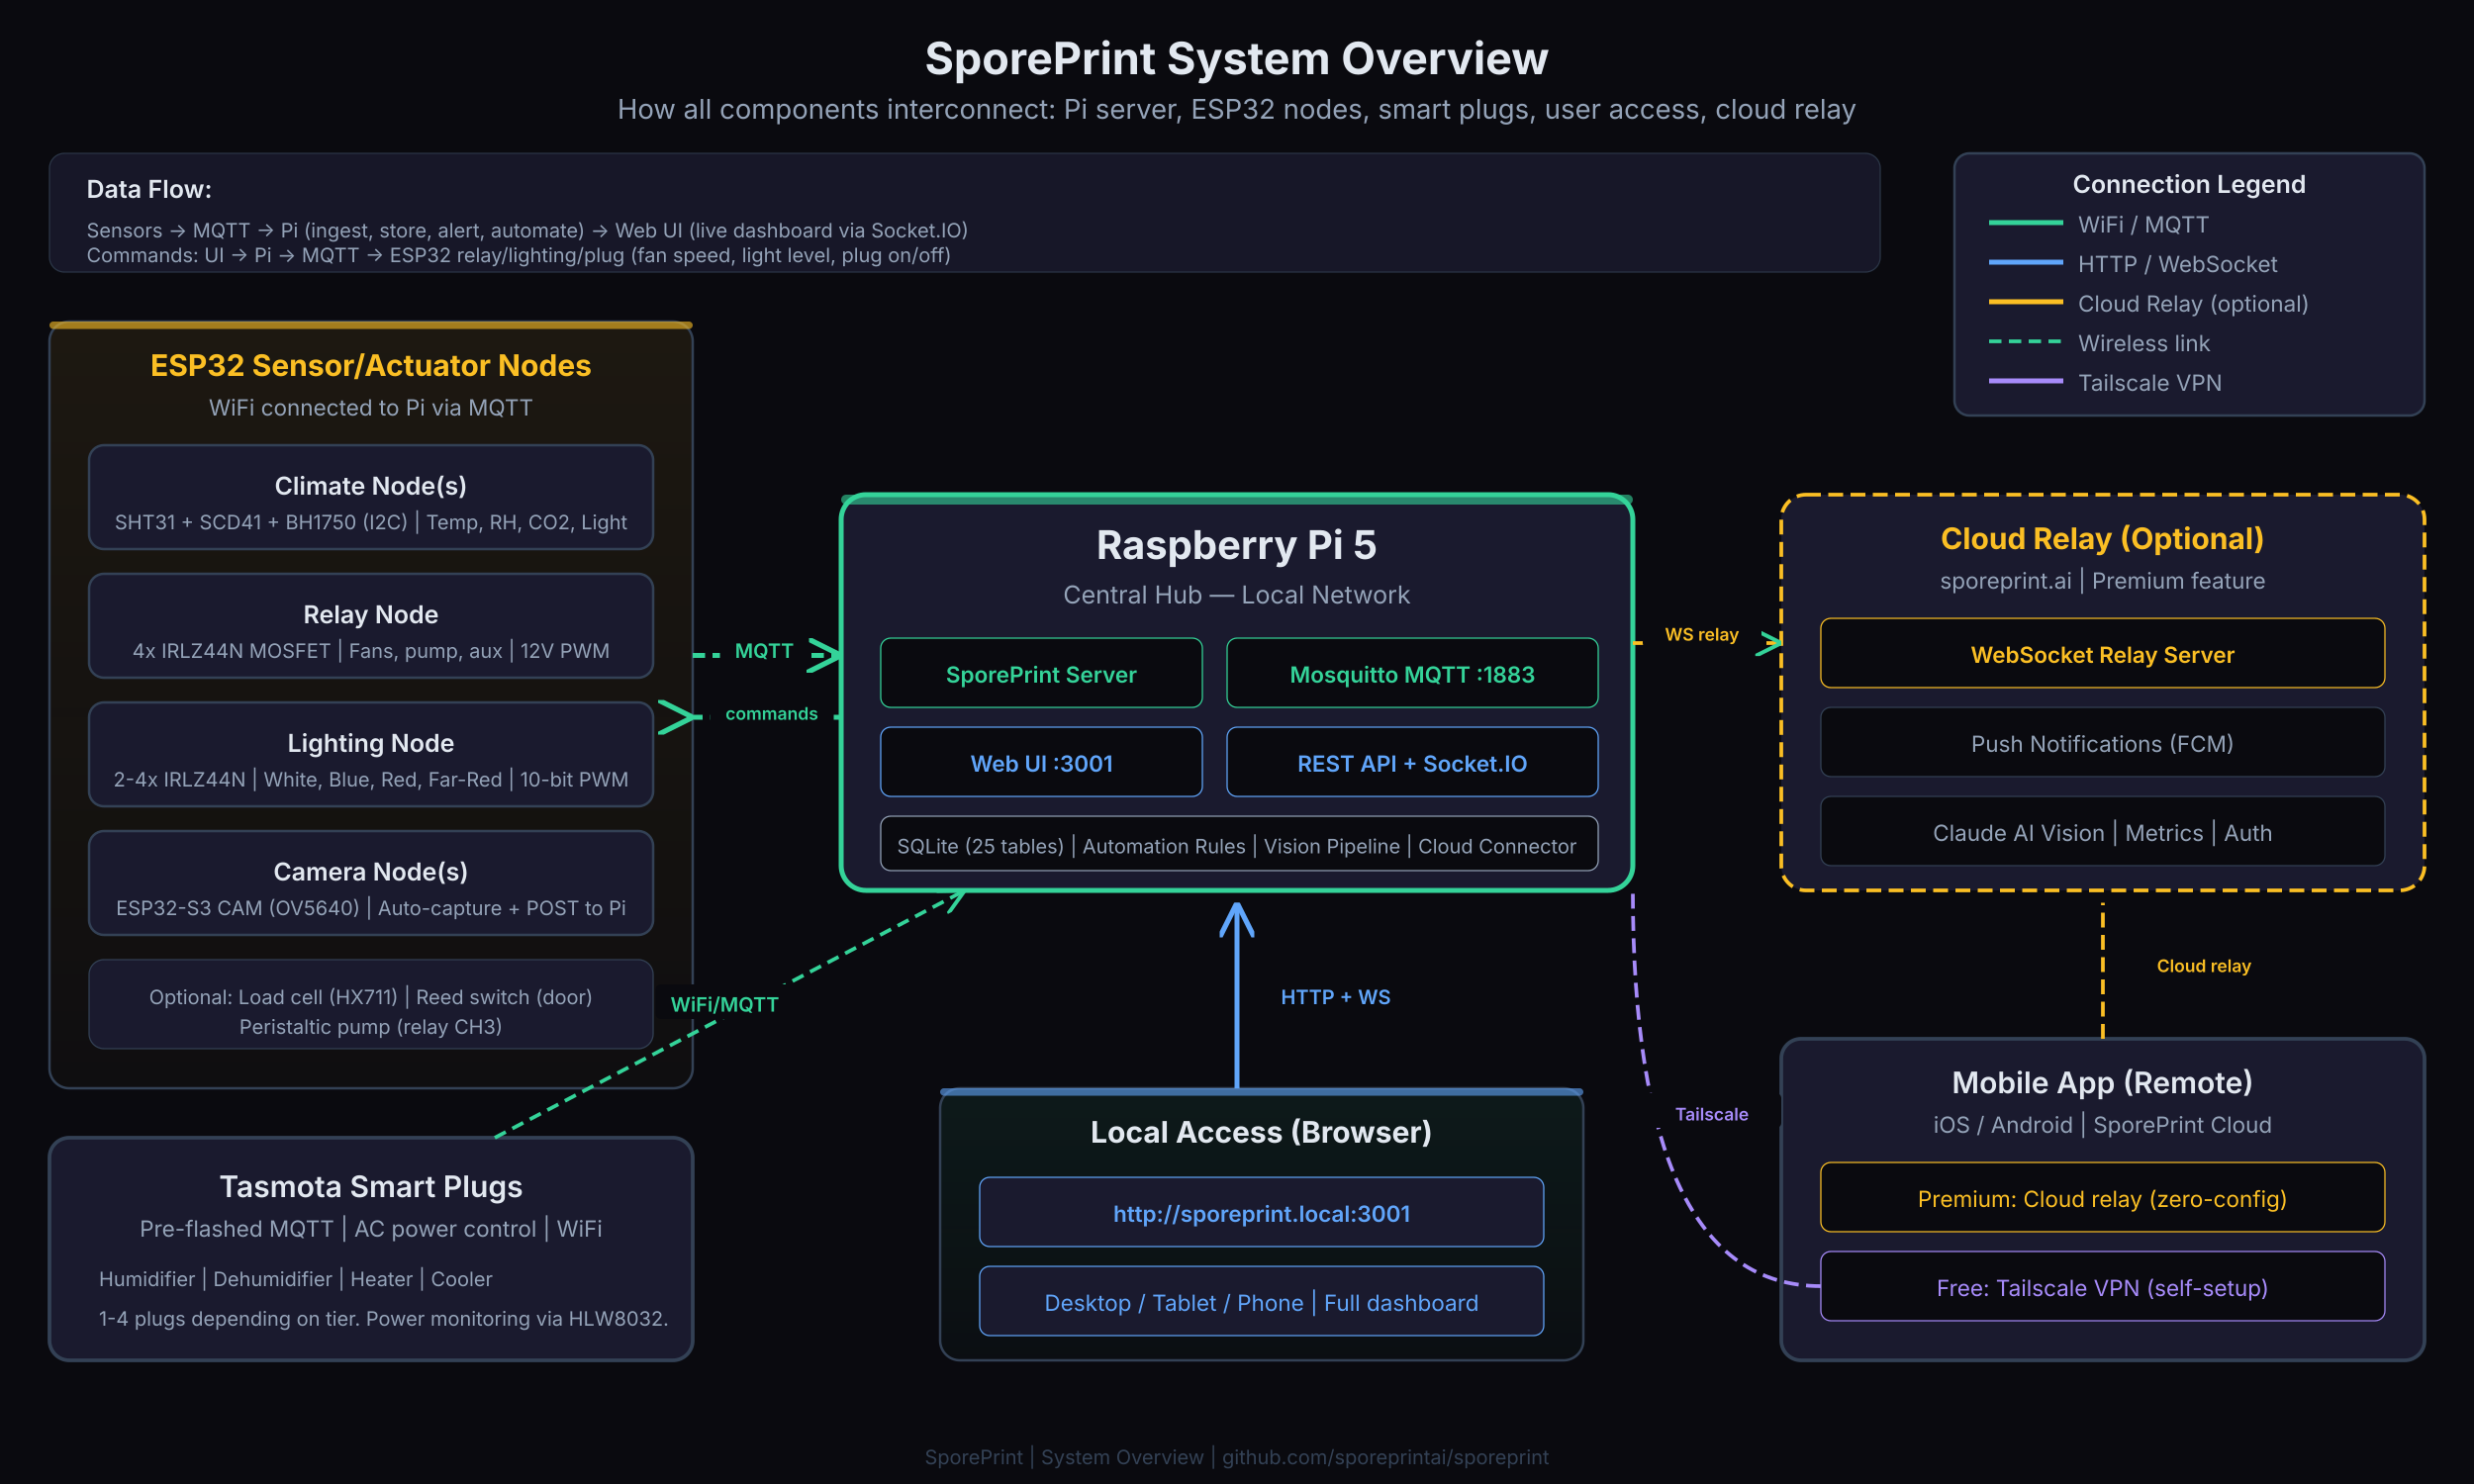
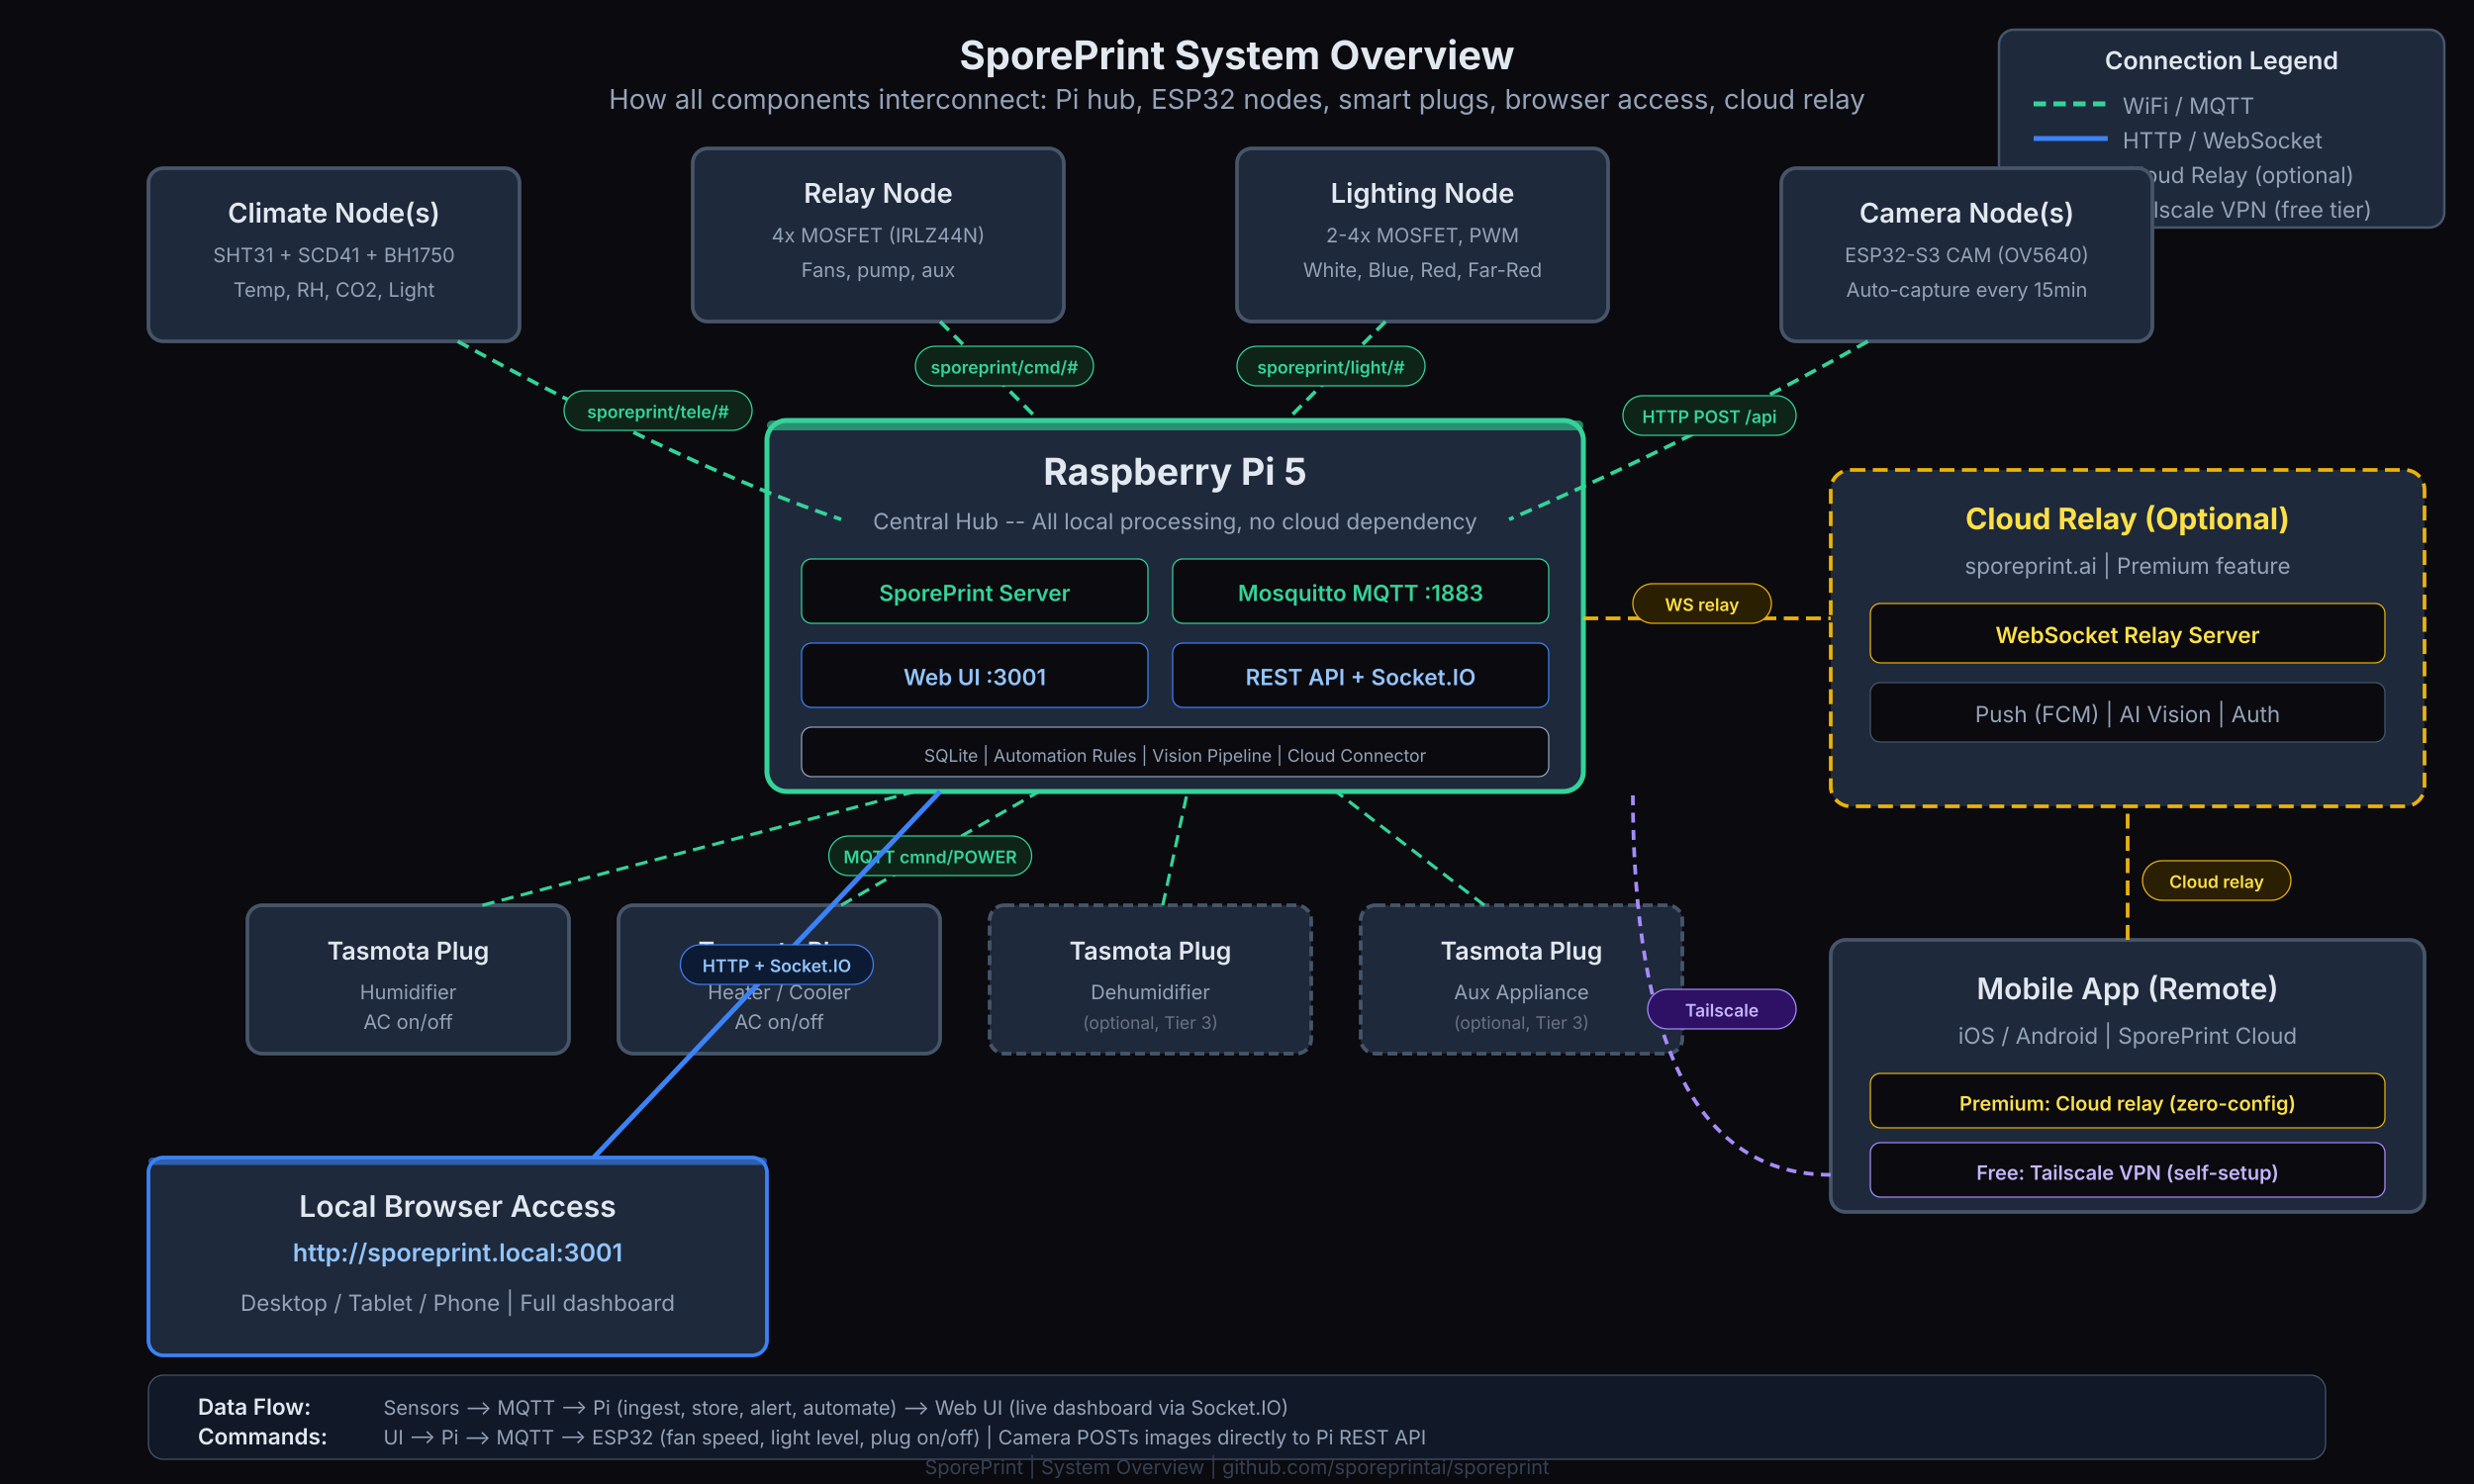
<svg xmlns="http://www.w3.org/2000/svg" viewBox="0 0 1000 600" width="1000" height="600">
-   <defs>
-     <marker id="arrowRSys" viewBox="0 0 10 10" refX="10" refY="5" markerWidth="7" markerHeight="7" orient="auto">
-       <path d="M0,0 L10,5 L0,10" fill="none" stroke="#34d399" stroke-width="1.5" />
-     </marker>
-     <marker id="arrowLSys" viewBox="0 0 10 10" refX="0" refY="5" markerWidth="7" markerHeight="7" orient="auto">
-       <path d="M10,0 L0,5 L10,10" fill="none" stroke="#34d399" stroke-width="1.5" />
-     </marker>
-     <marker id="arrowRBlueSys" viewBox="0 0 10 10" refX="10" refY="5" markerWidth="7" markerHeight="7" orient="auto">
-       <path d="M0,0 L10,5 L0,10" fill="none" stroke="#60a5fa" stroke-width="1.5" />
-     </marker>
-     <marker id="arrowLBlueSys" viewBox="0 0 10 10" refX="0" refY="5" markerWidth="7" markerHeight="7" orient="auto">
-       <path d="M10,0 L0,5 L10,10" fill="none" stroke="#60a5fa" stroke-width="1.5" />
-     </marker>
-     <linearGradient id="emeraldFadeSys" x1="0%" y1="0%" x2="0%" y2="100%">
-       <stop offset="0%" stop-color="#34d399" stop-opacity="0.08" />
-       <stop offset="100%" stop-color="#34d399" stop-opacity="0.02" />
-     </linearGradient>
-     <linearGradient id="amberFadeSys" x1="0%" y1="0%" x2="0%" y2="100%">
-       <stop offset="0%" stop-color="#fbbf24" stop-opacity="0.08" />
-       <stop offset="100%" stop-color="#fbbf24" stop-opacity="0.02" />
-     </linearGradient>
-   </defs>
  <rect width="1000" height="600" fill="#0a0a0f" />
-   <text x="500" y="30" text-anchor="middle" fill="#e2e8f0" font-family="system-ui, -apple-system, sans-serif" font-size="18" font-weight="700">SporePrint System Overview</text>
-   <text x="500" y="48" text-anchor="middle" fill="#94a3b8" font-family="system-ui, -apple-system, sans-serif" font-size="11">How all components interconnect: Pi server, ESP32 nodes, smart plugs, user access, cloud relay</text>
-   <rect x="790" y="62" width="190" height="106" rx="6" fill="#1a1a2e" stroke="#334155" stroke-width="1" />
-   <text x="885" y="78" text-anchor="middle" fill="#e2e8f0" font-family="system-ui, -apple-system, sans-serif" font-size="10" font-weight="600">Connection Legend</text>
-   <line x1="804" y1="90" x2="834" y2="90" stroke="#34d399" stroke-width="2" />
-   <text x="840" y="94" fill="#94a3b8" font-family="system-ui, -apple-system, sans-serif" font-size="9">WiFi / MQTT</text>
-   <line x1="804" y1="106" x2="834" y2="106" stroke="#60a5fa" stroke-width="2" />
-   <text x="840" y="110" fill="#94a3b8" font-family="system-ui, -apple-system, sans-serif" font-size="9">HTTP / WebSocket</text>
-   <line x1="804" y1="122" x2="834" y2="122" stroke="#fbbf24" stroke-width="2" />
-   <text x="840" y="126" fill="#94a3b8" font-family="system-ui, -apple-system, sans-serif" font-size="9">Cloud Relay (optional)</text>
-   <line x1="804" y1="138" x2="834" y2="138" stroke="#34d399" stroke-width="1.5" stroke-dasharray="5,3" />
-   <text x="840" y="142" fill="#94a3b8" font-family="system-ui, -apple-system, sans-serif" font-size="9">Wireless link</text>
-   <line x1="804" y1="154" x2="834" y2="154" stroke="#a78bfa" stroke-width="2" />
-   <text x="840" y="158" fill="#94a3b8" font-family="system-ui, -apple-system, sans-serif" font-size="9">Tailscale VPN</text>
-   <rect x="340" y="200" width="320" height="160" rx="10" fill="#1a1a2e" stroke="#34d399" stroke-width="2" />
-   <rect x="340" y="200" width="320" height="4" rx="2" fill="#34d399" opacity="0.6" />
-   <text x="500" y="226" text-anchor="middle" fill="#e2e8f0" font-family="system-ui, -apple-system, sans-serif" font-size="16" font-weight="700">Raspberry Pi 5</text>
-   <text x="500" y="244" text-anchor="middle" fill="#94a3b8" font-family="system-ui, -apple-system, sans-serif" font-size="10">Central Hub — Local Network</text>
-   <rect x="356" y="258" width="130" height="28" rx="4" fill="#0a0a0f" stroke="#34d399" stroke-width="0.5" />
-   <text x="421" y="276" text-anchor="middle" fill="#34d399" font-family="system-ui, -apple-system, sans-serif" font-size="9" font-weight="600">SporePrint Server</text>
-   <rect x="496" y="258" width="150" height="28" rx="4" fill="#0a0a0f" stroke="#34d399" stroke-width="0.5" />
-   <text x="571" y="276" text-anchor="middle" fill="#34d399" font-family="system-ui, -apple-system, sans-serif" font-size="9" font-weight="600">Mosquitto MQTT :1883</text>
-   <rect x="356" y="294" width="130" height="28" rx="4" fill="#0a0a0f" stroke="#60a5fa" stroke-width="0.5" />
-   <text x="421" y="312" text-anchor="middle" fill="#60a5fa" font-family="system-ui, -apple-system, sans-serif" font-size="9" font-weight="600">Web UI :3001</text>
-   <rect x="496" y="294" width="150" height="28" rx="4" fill="#0a0a0f" stroke="#60a5fa" stroke-width="0.5" />
-   <text x="571" y="312" text-anchor="middle" fill="#60a5fa" font-family="system-ui, -apple-system, sans-serif" font-size="9" font-weight="600">REST API + Socket.IO</text>
-   <rect x="356" y="330" width="290" height="22" rx="4" fill="#0a0a0f" stroke="#94a3b8" stroke-width="0.5" />
-   <text x="500" y="345" text-anchor="middle" fill="#94a3b8" font-family="system-ui, -apple-system, sans-serif" font-size="8">SQLite (25 tables)  |  Automation Rules  |  Vision Pipeline  |  Cloud Connector</text>
-   <rect x="20" y="130" width="260" height="310" rx="8" fill="url(#amberFadeSys)" stroke="#334155" stroke-width="1" />
-   <rect x="20" y="130" width="260" height="3" rx="1.5" fill="#fbbf24" opacity="0.6" />
-   <text x="150" y="152" text-anchor="middle" fill="#fbbf24" font-family="system-ui, -apple-system, sans-serif" font-size="12" font-weight="700">ESP32 Sensor/Actuator Nodes</text>
-   <text x="150" y="168" text-anchor="middle" fill="#94a3b8" font-family="system-ui, -apple-system, sans-serif" font-size="9">WiFi connected to Pi via MQTT</text>
-   <rect x="36" y="180" width="228" height="42" rx="6" fill="#1a1a2e" stroke="#334155" stroke-width="1" />
-   <text x="150" y="200" text-anchor="middle" fill="#e2e8f0" font-family="system-ui, -apple-system, sans-serif" font-size="10" font-weight="600">Climate Node(s)</text>
-   <text x="150" y="214" text-anchor="middle" fill="#94a3b8" font-family="system-ui, -apple-system, sans-serif" font-size="8">SHT31 + SCD41 + BH1750 (I2C)  |  Temp, RH, CO2, Light</text>
-   <rect x="36" y="232" width="228" height="42" rx="6" fill="#1a1a2e" stroke="#334155" stroke-width="1" />
-   <text x="150" y="252" text-anchor="middle" fill="#e2e8f0" font-family="system-ui, -apple-system, sans-serif" font-size="10" font-weight="600">Relay Node</text>
-   <text x="150" y="266" text-anchor="middle" fill="#94a3b8" font-family="system-ui, -apple-system, sans-serif" font-size="8">4x IRLZ44N MOSFET  |  Fans, pump, aux  |  12V PWM</text>
-   <rect x="36" y="284" width="228" height="42" rx="6" fill="#1a1a2e" stroke="#334155" stroke-width="1" />
-   <text x="150" y="304" text-anchor="middle" fill="#e2e8f0" font-family="system-ui, -apple-system, sans-serif" font-size="10" font-weight="600">Lighting Node</text>
-   <text x="150" y="318" text-anchor="middle" fill="#94a3b8" font-family="system-ui, -apple-system, sans-serif" font-size="8">2-4x IRLZ44N  |  White, Blue, Red, Far-Red  |  10-bit PWM</text>
-   <rect x="36" y="336" width="228" height="42" rx="6" fill="#1a1a2e" stroke="#334155" stroke-width="1" />
-   <text x="150" y="356" text-anchor="middle" fill="#e2e8f0" font-family="system-ui, -apple-system, sans-serif" font-size="10" font-weight="600">Camera Node(s)</text>
-   <text x="150" y="370" text-anchor="middle" fill="#94a3b8" font-family="system-ui, -apple-system, sans-serif" font-size="8">ESP32-S3 CAM (OV5640)  |  Auto-capture + POST to Pi</text>
-   <rect x="36" y="388" width="228" height="36" rx="6" fill="#1a1a2e" stroke="#334155" stroke-width="0.5" />
-   <text x="150" y="406" text-anchor="middle" fill="#94a3b8" font-family="system-ui, -apple-system, sans-serif" font-size="8">Optional: Load cell (HX711) | Reed switch (door)</text>
-   <text x="150" y="418" text-anchor="middle" fill="#94a3b8" font-family="system-ui, -apple-system, sans-serif" font-size="8">Peristaltic pump (relay CH3)</text>
-   <line x1="280" y1="265" x2="340" y2="265" stroke="#34d399" stroke-width="2" stroke-dasharray="5,3" marker-end="url(#arrowRSys)" />
-   <rect x="291" y="255" width="36" height="14" rx="2" fill="#0a0a0f" />
-   <text x="309" y="266" text-anchor="middle" fill="#34d399" font-family="system-ui, -apple-system, sans-serif" font-size="8" font-weight="600">MQTT</text>
-   <line x1="340" y1="290" x2="280" y2="290" stroke="#34d399" stroke-width="2" stroke-dasharray="5,3" marker-end="url(#arrowLSys)" />
-   <rect x="287" y="280" width="50" height="14" rx="2" fill="#0a0a0f" />
-   <text x="312" y="291" text-anchor="middle" fill="#34d399" font-family="system-ui, -apple-system, sans-serif" font-size="7" font-weight="600">commands</text>
-   <rect x="20" y="460" width="260" height="90" rx="8" fill="#1a1a2e" stroke="#334155" stroke-width="1.5" />
-   <text x="150" y="484" text-anchor="middle" fill="#e2e8f0" font-family="system-ui, -apple-system, sans-serif" font-size="12" font-weight="600">Tasmota Smart Plugs</text>
-   <text x="150" y="500" text-anchor="middle" fill="#94a3b8" font-family="system-ui, -apple-system, sans-serif" font-size="9">Pre-flashed MQTT  |  AC power control  |  WiFi</text>
-   <text x="40" y="520" fill="#94a3b8" font-family="system-ui, -apple-system, sans-serif" font-size="8">Humidifier  |  Dehumidifier  |  Heater  |  Cooler</text>
-   <text x="40" y="536" fill="#94a3b8" font-family="system-ui, -apple-system, sans-serif" font-size="8">1-4 plugs depending on tier. Power monitoring via HLW8032.</text>
-   <line x1="200" y1="460" x2="390" y2="360" stroke="#34d399" stroke-width="1.5" stroke-dasharray="5,3" marker-end="url(#arrowRSys)" />
-   <rect x="265" y="398" width="56" height="14" rx="2" fill="#0a0a0f" />
-   <text x="293" y="409" text-anchor="middle" fill="#34d399" font-family="system-ui, -apple-system, sans-serif" font-size="8" font-weight="600">WiFi/MQTT</text>
-   <rect x="380" y="440" width="260" height="110" rx="8" fill="url(#emeraldFadeSys)" stroke="#334155" stroke-width="1" />
-   <rect x="380" y="440" width="260" height="3" rx="1.5" fill="#60a5fa" opacity="0.6" />
-   <text x="510" y="462" text-anchor="middle" fill="#e2e8f0" font-family="system-ui, -apple-system, sans-serif" font-size="12" font-weight="700">Local Access (Browser)</text>
-   <rect x="396" y="476" width="228" height="28" rx="4" fill="#1a1a2e" stroke="#60a5fa" stroke-width="0.5" />
-   <text x="510" y="494" text-anchor="middle" fill="#60a5fa" font-family="system-ui, -apple-system, sans-serif" font-size="9" font-weight="600">http://sporeprint.local:3001</text>
-   <rect x="396" y="512" width="228" height="28" rx="4" fill="#1a1a2e" stroke="#60a5fa" stroke-width="0.5" />
-   <text x="510" y="530" text-anchor="middle" fill="#60a5fa" font-family="system-ui, -apple-system, sans-serif" font-size="9">Desktop / Tablet / Phone  |  Full dashboard</text>
-   <line x1="500" y1="440" x2="500" y2="365" stroke="#60a5fa" stroke-width="2" marker-end="url(#arrowRBlueSys)" />
-   <rect x="505" y="395" width="70" height="14" rx="2" fill="#0a0a0f" />
-   <text x="540" y="406" text-anchor="middle" fill="#60a5fa" font-family="system-ui, -apple-system, sans-serif" font-size="8" font-weight="600">HTTP + WS</text>
-   <rect x="720" y="200" width="260" height="160" rx="10" fill="#1a1a2e" stroke="#fbbf24" stroke-width="1.5" stroke-dasharray="6,3" />
-   <text x="850" y="222" text-anchor="middle" fill="#fbbf24" font-family="system-ui, -apple-system, sans-serif" font-size="12" font-weight="700">Cloud Relay (Optional)</text>
-   <text x="850" y="238" text-anchor="middle" fill="#94a3b8" font-family="system-ui, -apple-system, sans-serif" font-size="9">sporeprint.ai  |  Premium feature</text>
-   <rect x="736" y="250" width="228" height="28" rx="4" fill="#0a0a0f" stroke="#fbbf24" stroke-width="0.5" />
-   <text x="850" y="268" text-anchor="middle" fill="#fbbf24" font-family="system-ui, -apple-system, sans-serif" font-size="9" font-weight="600">WebSocket Relay Server</text>
-   <rect x="736" y="286" width="228" height="28" rx="4" fill="#0a0a0f" stroke="#334155" stroke-width="0.5" />
-   <text x="850" y="304" text-anchor="middle" fill="#94a3b8" font-family="system-ui, -apple-system, sans-serif" font-size="9">Push Notifications (FCM)</text>
-   <rect x="736" y="322" width="228" height="28" rx="4" fill="#0a0a0f" stroke="#334155" stroke-width="0.5" />
-   <text x="850" y="340" text-anchor="middle" fill="#94a3b8" font-family="system-ui, -apple-system, sans-serif" font-size="9">Claude AI Vision  |  Metrics  |  Auth</text>
-   <line x1="660" y1="260" x2="720" y2="260" stroke="#fbbf24" stroke-width="1.5" stroke-dasharray="6,3" marker-end="url(#arrowRSys)" />
-   <rect x="664" y="248" width="48" height="14" rx="2" fill="#0a0a0f" />
-   <text x="688" y="259" text-anchor="middle" fill="#fbbf24" font-family="system-ui, -apple-system, sans-serif" font-size="7" font-weight="600">WS relay</text>
-   <rect x="720" y="420" width="260" height="130" rx="8" fill="#1a1a2e" stroke="#334155" stroke-width="1.5" />
-   <text x="850" y="442" text-anchor="middle" fill="#e2e8f0" font-family="system-ui, -apple-system, sans-serif" font-size="12" font-weight="600">Mobile App (Remote)</text>
-   <text x="850" y="458" text-anchor="middle" fill="#94a3b8" font-family="system-ui, -apple-system, sans-serif" font-size="9">iOS / Android  |  SporePrint Cloud</text>
-   <rect x="736" y="470" width="228" height="28" rx="4" fill="#0a0a0f" stroke="#fbbf24" stroke-width="0.5" />
-   <text x="850" y="488" text-anchor="middle" fill="#fbbf24" font-family="system-ui, -apple-system, sans-serif" font-size="9">Premium: Cloud relay (zero-config)</text>
-   <rect x="736" y="506" width="228" height="28" rx="4" fill="#0a0a0f" stroke="#a78bfa" stroke-width="0.5" />
-   <text x="850" y="524" text-anchor="middle" fill="#a78bfa" font-family="system-ui, -apple-system, sans-serif" font-size="9">Free: Tailscale VPN (self-setup)</text>
-   <line x1="850" y1="420" x2="850" y2="365" stroke="#fbbf24" stroke-width="1.5" stroke-dasharray="6,3" />
-   <rect x="856" y="382" width="70" height="14" rx="2" fill="#0a0a0f" />
-   <text x="891" y="393" text-anchor="middle" fill="#fbbf24" font-family="system-ui, -apple-system, sans-serif" font-size="7" font-weight="600">Cloud relay</text>
-   <path d="M 736 520 Q 660 520 660 360" stroke="#a78bfa" stroke-width="1.5" stroke-dasharray="6,3" fill="none" />
-   <rect x="664" y="442" width="56" height="14" rx="2" fill="#0a0a0f" />
-   <text x="692" y="453" text-anchor="middle" fill="#a78bfa" font-family="system-ui, -apple-system, sans-serif" font-size="7" font-weight="600">Tailscale</text>
-   <rect x="20" y="62" width="740" height="48" rx="6" fill="#1a1a2e" stroke="#334155" stroke-width="0.5" opacity="0.8" />
-   <text x="35" y="80" fill="#e2e8f0" font-family="system-ui, -apple-system, sans-serif" font-size="10" font-weight="600">Data Flow:</text>
-   <text x="35" y="96" fill="#94a3b8" font-family="system-ui, -apple-system, sans-serif" font-size="8">Sensors -&gt; MQTT -&gt; Pi (ingest, store, alert, automate) -&gt; Web UI (live dashboard via Socket.IO)</text>
-   <text x="35" y="106" fill="#94a3b8" font-family="system-ui, -apple-system, sans-serif" font-size="8">Commands: UI -&gt; Pi -&gt; MQTT -&gt; ESP32 relay/lighting/plug (fan speed, light level, plug on/off)</text>
-   <text x="500" y="592" text-anchor="middle" fill="#334155" font-family="system-ui, -apple-system, sans-serif" font-size="8">SporePrint  |  System Overview  |  github.com/sporeprintai/sporeprint</text>
+   <text x="500" y="28" text-anchor="middle" fill="#e2e8f0" font-family="system-ui, -apple-system, sans-serif" font-size="16" font-weight="700">SporePrint System Overview</text>
+   <text x="500" y="44" text-anchor="middle" fill="#94a3b8" font-family="system-ui, -apple-system, sans-serif" font-size="11">How all components interconnect: Pi hub, ESP32 nodes, smart plugs, browser access, cloud relay</text>
+   <rect x="808" y="12" width="180" height="80" rx="6" fill="#1e293b" stroke="#475569" stroke-width="1" />
+   <text x="898" y="28" text-anchor="middle" fill="#e2e8f0" font-family="system-ui, -apple-system, sans-serif" font-size="10" font-weight="600">Connection Legend</text>
+   <line x1="822" y1="42" x2="852" y2="42" stroke="#34d399" stroke-width="2" stroke-dasharray="5,3" />
+   <text x="858" y="46" fill="#94a3b8" font-family="system-ui, -apple-system, sans-serif" font-size="9">WiFi / MQTT</text>
+   <line x1="822" y1="56" x2="852" y2="56" stroke="#3b82f6" stroke-width="2" />
+   <text x="858" y="60" fill="#94a3b8" font-family="system-ui, -apple-system, sans-serif" font-size="9">HTTP / WebSocket</text>
+   <line x1="822" y1="70" x2="852" y2="70" stroke="#eab308" stroke-width="2" stroke-dasharray="6,3" />
+   <text x="858" y="74" fill="#94a3b8" font-family="system-ui, -apple-system, sans-serif" font-size="9">Cloud Relay (optional)</text>
+   <line x1="822" y1="84" x2="852" y2="84" stroke="#a78bfa" stroke-width="2" stroke-dasharray="4,3" />
+   <text x="858" y="88" fill="#94a3b8" font-family="system-ui, -apple-system, sans-serif" font-size="9">Tailscale VPN (free tier)</text>
+   <rect x="310" y="170" width="330" height="150" rx="8" fill="#1e293b" stroke="#34d399" stroke-width="2" />
+   <rect x="310" y="170" width="330" height="4" rx="2" fill="#34d399" opacity="0.6" />
+   <text x="475" y="196" text-anchor="middle" fill="#e2e8f0" font-family="system-ui, -apple-system, sans-serif" font-size="15" font-weight="700">Raspberry Pi 5</text>
+   <text x="475" y="214" text-anchor="middle" fill="#94a3b8" font-family="system-ui, -apple-system, sans-serif" font-size="9">Central Hub -- All local processing, no cloud dependency</text>
+   <rect x="324" y="226" width="140" height="26" rx="4" fill="#0a0a0f" stroke="#34d399" stroke-width="0.5" />
+   <text x="394" y="243" text-anchor="middle" fill="#34d399" font-family="system-ui, -apple-system, sans-serif" font-size="9" font-weight="600">SporePrint Server</text>
+   <rect x="474" y="226" width="152" height="26" rx="4" fill="#0a0a0f" stroke="#34d399" stroke-width="0.5" />
+   <text x="550" y="243" text-anchor="middle" fill="#34d399" font-family="system-ui, -apple-system, sans-serif" font-size="9" font-weight="600">Mosquitto MQTT :1883</text>
+   <rect x="324" y="260" width="140" height="26" rx="4" fill="#0a0a0f" stroke="#3b82f6" stroke-width="0.5" />
+   <text x="394" y="277" text-anchor="middle" fill="#93c5fd" font-family="system-ui, -apple-system, sans-serif" font-size="9" font-weight="600">Web UI :3001</text>
+   <rect x="474" y="260" width="152" height="26" rx="4" fill="#0a0a0f" stroke="#3b82f6" stroke-width="0.5" />
+   <text x="550" y="277" text-anchor="middle" fill="#93c5fd" font-family="system-ui, -apple-system, sans-serif" font-size="9" font-weight="600">REST API + Socket.IO</text>
+   <rect x="324" y="294" width="302" height="20" rx="4" fill="#0a0a0f" stroke="#94a3b8" stroke-width="0.5" />
+   <text x="475" y="308" text-anchor="middle" fill="#94a3b8" font-family="system-ui, -apple-system, sans-serif" font-size="7">SQLite | Automation Rules | Vision Pipeline | Cloud Connector</text>
+   <rect x="60" y="68" width="150" height="70" rx="6" fill="#1e293b" stroke="#475569" stroke-width="1.5" />
+   <text x="135" y="90" text-anchor="middle" fill="#e2e8f0" font-family="system-ui, -apple-system, sans-serif" font-size="11" font-weight="600">Climate Node(s)</text>
+   <text x="135" y="106" text-anchor="middle" fill="#94a3b8" font-family="system-ui, -apple-system, sans-serif" font-size="8">SHT31 + SCD41 + BH1750</text>
+   <text x="135" y="120" text-anchor="middle" fill="#94a3b8" font-family="system-ui, -apple-system, sans-serif" font-size="8">Temp, RH, CO2, Light</text>
+   <path d="M 185 138 Q 280 190 340 210" fill="none" stroke="#34d399" stroke-width="1.5" stroke-dasharray="5,3" />
+   <rect x="228" y="158" width="76" height="16" rx="8" fill="#0f2418" stroke="#34d399" stroke-width="0.5" />
+   <text x="266" y="169" text-anchor="middle" fill="#34d399" font-family="system-ui, -apple-system, sans-serif" font-size="7" font-weight="600">sporeprint/tele/#</text>
+   <rect x="280" y="60" width="150" height="70" rx="6" fill="#1e293b" stroke="#475569" stroke-width="1.5" />
+   <text x="355" y="82" text-anchor="middle" fill="#e2e8f0" font-family="system-ui, -apple-system, sans-serif" font-size="11" font-weight="600">Relay Node</text>
+   <text x="355" y="98" text-anchor="middle" fill="#94a3b8" font-family="system-ui, -apple-system, sans-serif" font-size="8">4x MOSFET (IRLZ44N)</text>
+   <text x="355" y="112" text-anchor="middle" fill="#94a3b8" font-family="system-ui, -apple-system, sans-serif" font-size="8">Fans, pump, aux</text>
+   <path d="M 380 130 L 420 170" fill="none" stroke="#34d399" stroke-width="1.5" stroke-dasharray="5,3" />
+   <rect x="370" y="140" width="72" height="16" rx="8" fill="#0f2418" stroke="#34d399" stroke-width="0.5" />
+   <text x="406" y="151" text-anchor="middle" fill="#34d399" font-family="system-ui, -apple-system, sans-serif" font-size="7" font-weight="600">sporeprint/cmd/#</text>
+   <rect x="500" y="60" width="150" height="70" rx="6" fill="#1e293b" stroke="#475569" stroke-width="1.5" />
+   <text x="575" y="82" text-anchor="middle" fill="#e2e8f0" font-family="system-ui, -apple-system, sans-serif" font-size="11" font-weight="600">Lighting Node</text>
+   <text x="575" y="98" text-anchor="middle" fill="#94a3b8" font-family="system-ui, -apple-system, sans-serif" font-size="8">2-4x MOSFET, PWM</text>
+   <text x="575" y="112" text-anchor="middle" fill="#94a3b8" font-family="system-ui, -apple-system, sans-serif" font-size="8">White, Blue, Red, Far-Red</text>
+   <path d="M 560 130 L 520 170" fill="none" stroke="#34d399" stroke-width="1.5" stroke-dasharray="5,3" />
+   <rect x="500" y="140" width="76" height="16" rx="8" fill="#0f2418" stroke="#34d399" stroke-width="0.5" />
+   <text x="538" y="151" text-anchor="middle" fill="#34d399" font-family="system-ui, -apple-system, sans-serif" font-size="7" font-weight="600">sporeprint/light/#</text>
+   <rect x="720" y="68" width="150" height="70" rx="6" fill="#1e293b" stroke="#475569" stroke-width="1.5" />
+   <text x="795" y="90" text-anchor="middle" fill="#e2e8f0" font-family="system-ui, -apple-system, sans-serif" font-size="11" font-weight="600">Camera Node(s)</text>
+   <text x="795" y="106" text-anchor="middle" fill="#94a3b8" font-family="system-ui, -apple-system, sans-serif" font-size="8">ESP32-S3 CAM (OV5640)</text>
+   <text x="795" y="120" text-anchor="middle" fill="#94a3b8" font-family="system-ui, -apple-system, sans-serif" font-size="8">Auto-capture every 15min</text>
+   <path d="M 755 138 Q 680 180 610 210" fill="none" stroke="#34d399" stroke-width="1.5" stroke-dasharray="5,3" />
+   <rect x="656" y="160" width="70" height="16" rx="8" fill="#0f2418" stroke="#34d399" stroke-width="0.5" />
+   <text x="691" y="171" text-anchor="middle" fill="#34d399" font-family="system-ui, -apple-system, sans-serif" font-size="7" font-weight="600">HTTP POST /api</text>
+   <rect x="100" y="366" width="130" height="60" rx="6" fill="#1e293b" stroke="#475569" stroke-width="1.5" />
+   <text x="165" y="388" text-anchor="middle" fill="#e2e8f0" font-family="system-ui, -apple-system, sans-serif" font-size="10" font-weight="600">Tasmota Plug</text>
+   <text x="165" y="404" text-anchor="middle" fill="#94a3b8" font-family="system-ui, -apple-system, sans-serif" font-size="8">Humidifier</text>
+   <text x="165" y="416" text-anchor="middle" fill="#94a3b8" font-family="system-ui, -apple-system, sans-serif" font-size="8">AC on/off</text>
+   <rect x="250" y="366" width="130" height="60" rx="6" fill="#1e293b" stroke="#475569" stroke-width="1.5" />
+   <text x="315" y="388" text-anchor="middle" fill="#e2e8f0" font-family="system-ui, -apple-system, sans-serif" font-size="10" font-weight="600">Tasmota Plug</text>
+   <text x="315" y="404" text-anchor="middle" fill="#94a3b8" font-family="system-ui, -apple-system, sans-serif" font-size="8">Heater / Cooler</text>
+   <text x="315" y="416" text-anchor="middle" fill="#94a3b8" font-family="system-ui, -apple-system, sans-serif" font-size="8">AC on/off</text>
+   <rect x="400" y="366" width="130" height="60" rx="6" fill="#1e293b" stroke="#475569" stroke-width="1.5" stroke-dasharray="4,2" />
+   <text x="465" y="388" text-anchor="middle" fill="#e2e8f0" font-family="system-ui, -apple-system, sans-serif" font-size="10" font-weight="600">Tasmota Plug</text>
+   <text x="465" y="404" text-anchor="middle" fill="#94a3b8" font-family="system-ui, -apple-system, sans-serif" font-size="8">Dehumidifier</text>
+   <text x="465" y="416" text-anchor="middle" fill="#6b7280" font-family="system-ui, -apple-system, sans-serif" font-size="7">(optional, Tier 3)</text>
+   <rect x="550" y="366" width="130" height="60" rx="6" fill="#1e293b" stroke="#475569" stroke-width="1.5" stroke-dasharray="4,2" />
+   <text x="615" y="388" text-anchor="middle" fill="#e2e8f0" font-family="system-ui, -apple-system, sans-serif" font-size="10" font-weight="600">Tasmota Plug</text>
+   <text x="615" y="404" text-anchor="middle" fill="#94a3b8" font-family="system-ui, -apple-system, sans-serif" font-size="8">Aux Appliance</text>
+   <text x="615" y="416" text-anchor="middle" fill="#6b7280" font-family="system-ui, -apple-system, sans-serif" font-size="7">(optional, Tier 3)</text>
+   <path d="M 195 366 L 370 320" fill="none" stroke="#34d399" stroke-width="1.3" stroke-dasharray="5,3" />
+   <path d="M 340 366 L 420 320" fill="none" stroke="#34d399" stroke-width="1.3" stroke-dasharray="5,3" />
+   <path d="M 470 366 L 480 320" fill="none" stroke="#34d399" stroke-width="1.3" stroke-dasharray="5,3" />
+   <path d="M 600 366 L 540 320" fill="none" stroke="#34d399" stroke-width="1.3" stroke-dasharray="5,3" />
+   <rect x="335" y="338" width="82" height="16" rx="8" fill="#0f2418" stroke="#34d399" stroke-width="0.5" />
+   <text x="376" y="349" text-anchor="middle" fill="#34d399" font-family="system-ui, -apple-system, sans-serif" font-size="7" font-weight="600">MQTT cmnd/POWER</text>
+   <rect x="60" y="468" width="250" height="80" rx="6" fill="#1e293b" stroke="#3b82f6" stroke-width="1.5" />
+   <rect x="60" y="468" width="250" height="3" rx="1.5" fill="#3b82f6" opacity="0.6" />
+   <text x="185" y="492" text-anchor="middle" fill="#e2e8f0" font-family="system-ui, -apple-system, sans-serif" font-size="12" font-weight="600">Local Browser Access</text>
+   <text x="185" y="510" text-anchor="middle" fill="#93c5fd" font-family="system-ui, -apple-system, sans-serif" font-size="10" font-weight="600">http://sporeprint.local:3001</text>
+   <text x="185" y="530" text-anchor="middle" fill="#94a3b8" font-family="system-ui, -apple-system, sans-serif" font-size="9">Desktop / Tablet / Phone | Full dashboard</text>
+   <path d="M 240 468 L 380 320" fill="none" stroke="#3b82f6" stroke-width="2" />
+   <rect x="275" y="382" width="78" height="16" rx="8" fill="#0c1a33" stroke="#3b82f6" stroke-width="0.5" />
+   <text x="314" y="393" text-anchor="middle" fill="#93c5fd" font-family="system-ui, -apple-system, sans-serif" font-size="7" font-weight="600">HTTP + Socket.IO</text>
+   <rect x="740" y="190" width="240" height="136" rx="8" fill="#1e293b" stroke="#eab308" stroke-width="1.5" stroke-dasharray="6,3" />
+   <text x="860" y="214" text-anchor="middle" fill="#fde047" font-family="system-ui, -apple-system, sans-serif" font-size="12" font-weight="700">Cloud Relay (Optional)</text>
+   <text x="860" y="232" text-anchor="middle" fill="#94a3b8" font-family="system-ui, -apple-system, sans-serif" font-size="9">sporeprint.ai | Premium feature</text>
+   <rect x="756" y="244" width="208" height="24" rx="4" fill="#0a0a0f" stroke="#eab308" stroke-width="0.5" />
+   <text x="860" y="260" text-anchor="middle" fill="#fde047" font-family="system-ui, -apple-system, sans-serif" font-size="9" font-weight="600">WebSocket Relay Server</text>
+   <rect x="756" y="276" width="208" height="24" rx="4" fill="#0a0a0f" stroke="#475569" stroke-width="0.5" />
+   <text x="860" y="292" text-anchor="middle" fill="#94a3b8" font-family="system-ui, -apple-system, sans-serif" font-size="9">Push (FCM) | AI Vision | Auth</text>
+   <path d="M 640 250 L 740 250" fill="none" stroke="#eab308" stroke-width="1.5" stroke-dasharray="6,3" />
+   <rect x="660" y="236" width="56" height="16" rx="8" fill="#2a1f00" stroke="#eab308" stroke-width="0.5" />
+   <text x="688" y="247" text-anchor="middle" fill="#fde047" font-family="system-ui, -apple-system, sans-serif" font-size="7" font-weight="600">WS relay</text>
+   <rect x="740" y="380" width="240" height="110" rx="6" fill="#1e293b" stroke="#475569" stroke-width="1.5" />
+   <text x="860" y="404" text-anchor="middle" fill="#e2e8f0" font-family="system-ui, -apple-system, sans-serif" font-size="12" font-weight="600">Mobile App (Remote)</text>
+   <text x="860" y="422" text-anchor="middle" fill="#94a3b8" font-family="system-ui, -apple-system, sans-serif" font-size="9">iOS / Android | SporePrint Cloud</text>
+   <rect x="756" y="434" width="208" height="22" rx="4" fill="#0a0a0f" stroke="#eab308" stroke-width="0.5" />
+   <text x="860" y="449" text-anchor="middle" fill="#fde047" font-family="system-ui, -apple-system, sans-serif" font-size="8" font-weight="600">Premium: Cloud relay (zero-config)</text>
+   <rect x="756" y="462" width="208" height="22" rx="4" fill="#0a0a0f" stroke="#a78bfa" stroke-width="0.5" />
+   <text x="860" y="477" text-anchor="middle" fill="#c4b5fd" font-family="system-ui, -apple-system, sans-serif" font-size="8" font-weight="600">Free: Tailscale VPN (self-setup)</text>
+   <path d="M 860 380 L 860 326" fill="none" stroke="#eab308" stroke-width="1.5" stroke-dasharray="6,3" />
+   <rect x="866" y="348" width="60" height="16" rx="8" fill="#2a1f00" stroke="#eab308" stroke-width="0.5" />
+   <text x="896" y="359" text-anchor="middle" fill="#fde047" font-family="system-ui, -apple-system, sans-serif" font-size="7" font-weight="600">Cloud relay</text>
+   <path d="M 740 475 Q 660 475 660 320" fill="none" stroke="#a78bfa" stroke-width="1.5" stroke-dasharray="4,3" />
+   <rect x="666" y="400" width="60" height="16" rx="8" fill="#2e1065" stroke="#a78bfa" stroke-width="0.5" />
+   <text x="696" y="411" text-anchor="middle" fill="#c4b5fd" font-family="system-ui, -apple-system, sans-serif" font-size="7" font-weight="600">Tailscale</text>
+   <rect x="60" y="556" width="880" height="34" rx="6" fill="#111827" stroke="#475569" stroke-width="0.5" />
+   <text x="80" y="572" fill="#e2e8f0" font-family="system-ui, -apple-system, sans-serif" font-size="9" font-weight="600">Data Flow:</text>
+   <text x="155" y="572" fill="#94a3b8" font-family="system-ui, -apple-system, sans-serif" font-size="8">Sensors --&gt; MQTT --&gt; Pi (ingest, store, alert, automate) --&gt; Web UI (live dashboard via Socket.IO)</text>
+   <text x="80" y="584" fill="#e2e8f0" font-family="system-ui, -apple-system, sans-serif" font-size="9" font-weight="600">Commands:</text>
+   <text x="155" y="584" fill="#94a3b8" font-family="system-ui, -apple-system, sans-serif" font-size="8">UI --&gt; Pi --&gt; MQTT --&gt; ESP32 (fan speed, light level, plug on/off) | Camera POSTs images directly to Pi REST API</text>
+   <text x="500" y="596" text-anchor="middle" fill="#334155" font-family="system-ui, -apple-system, sans-serif" font-size="8">SporePrint  |  System Overview  |  github.com/sporeprintai/sporeprint</text>
</svg>
